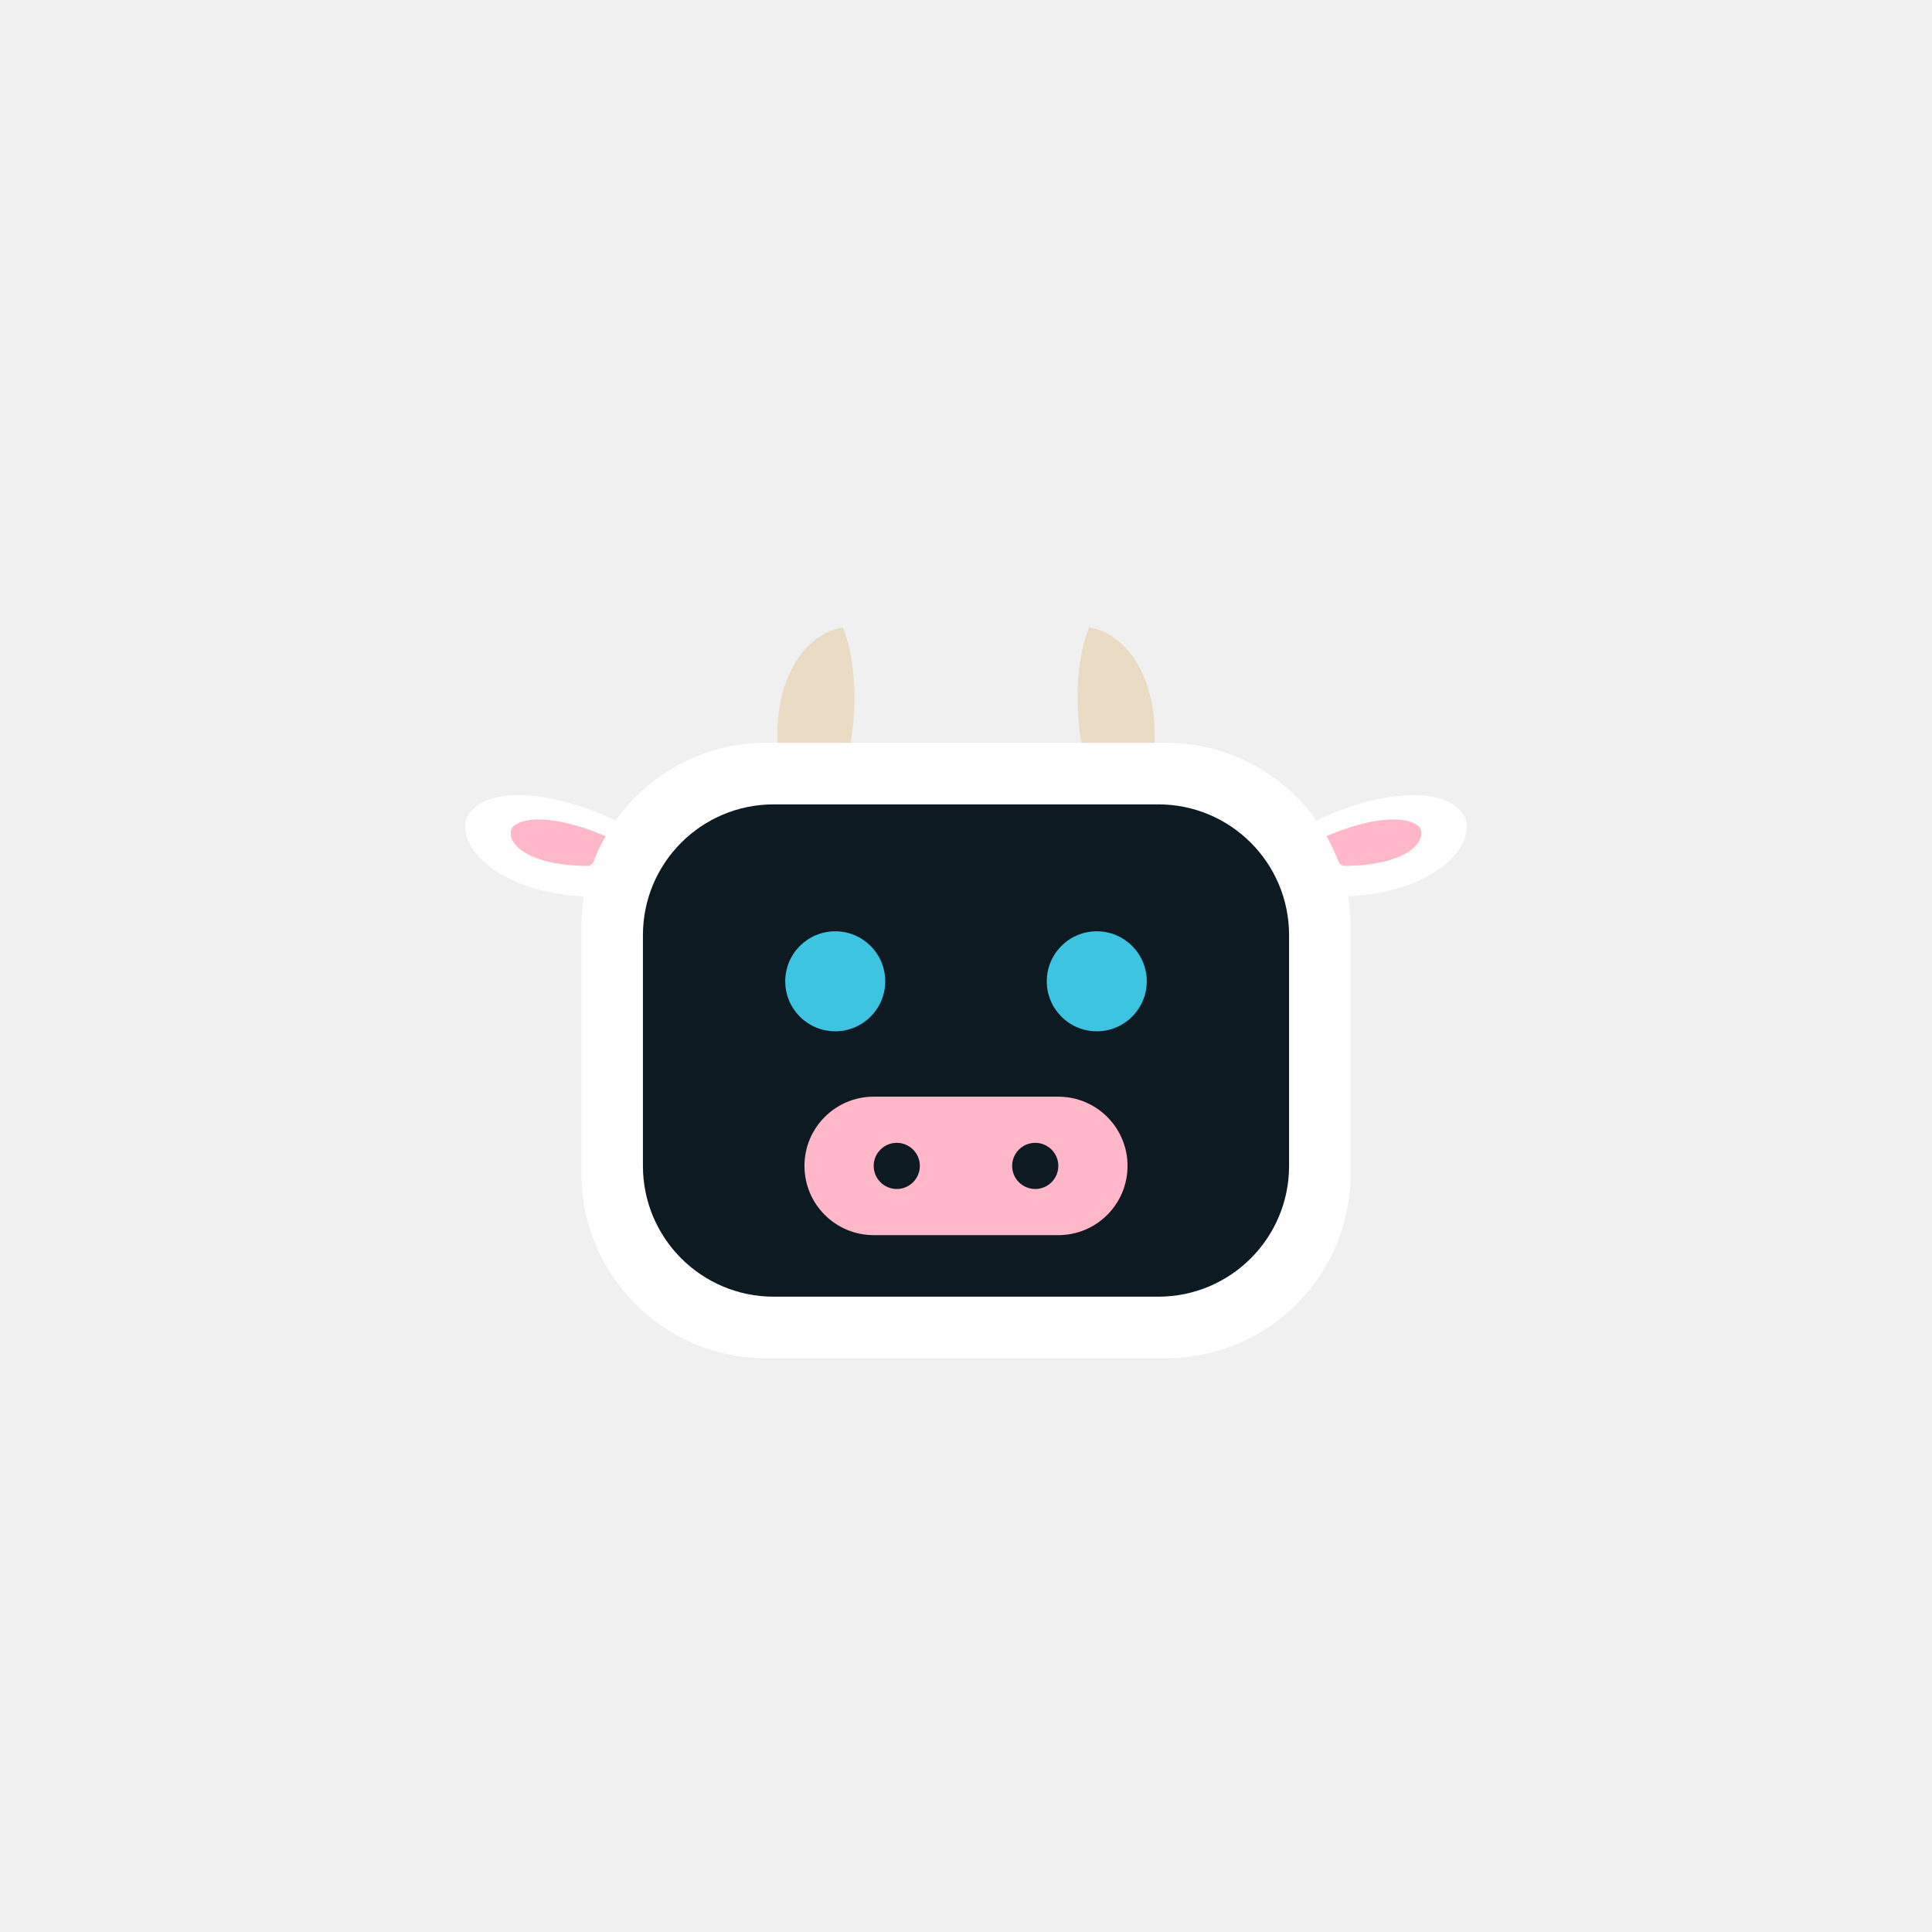
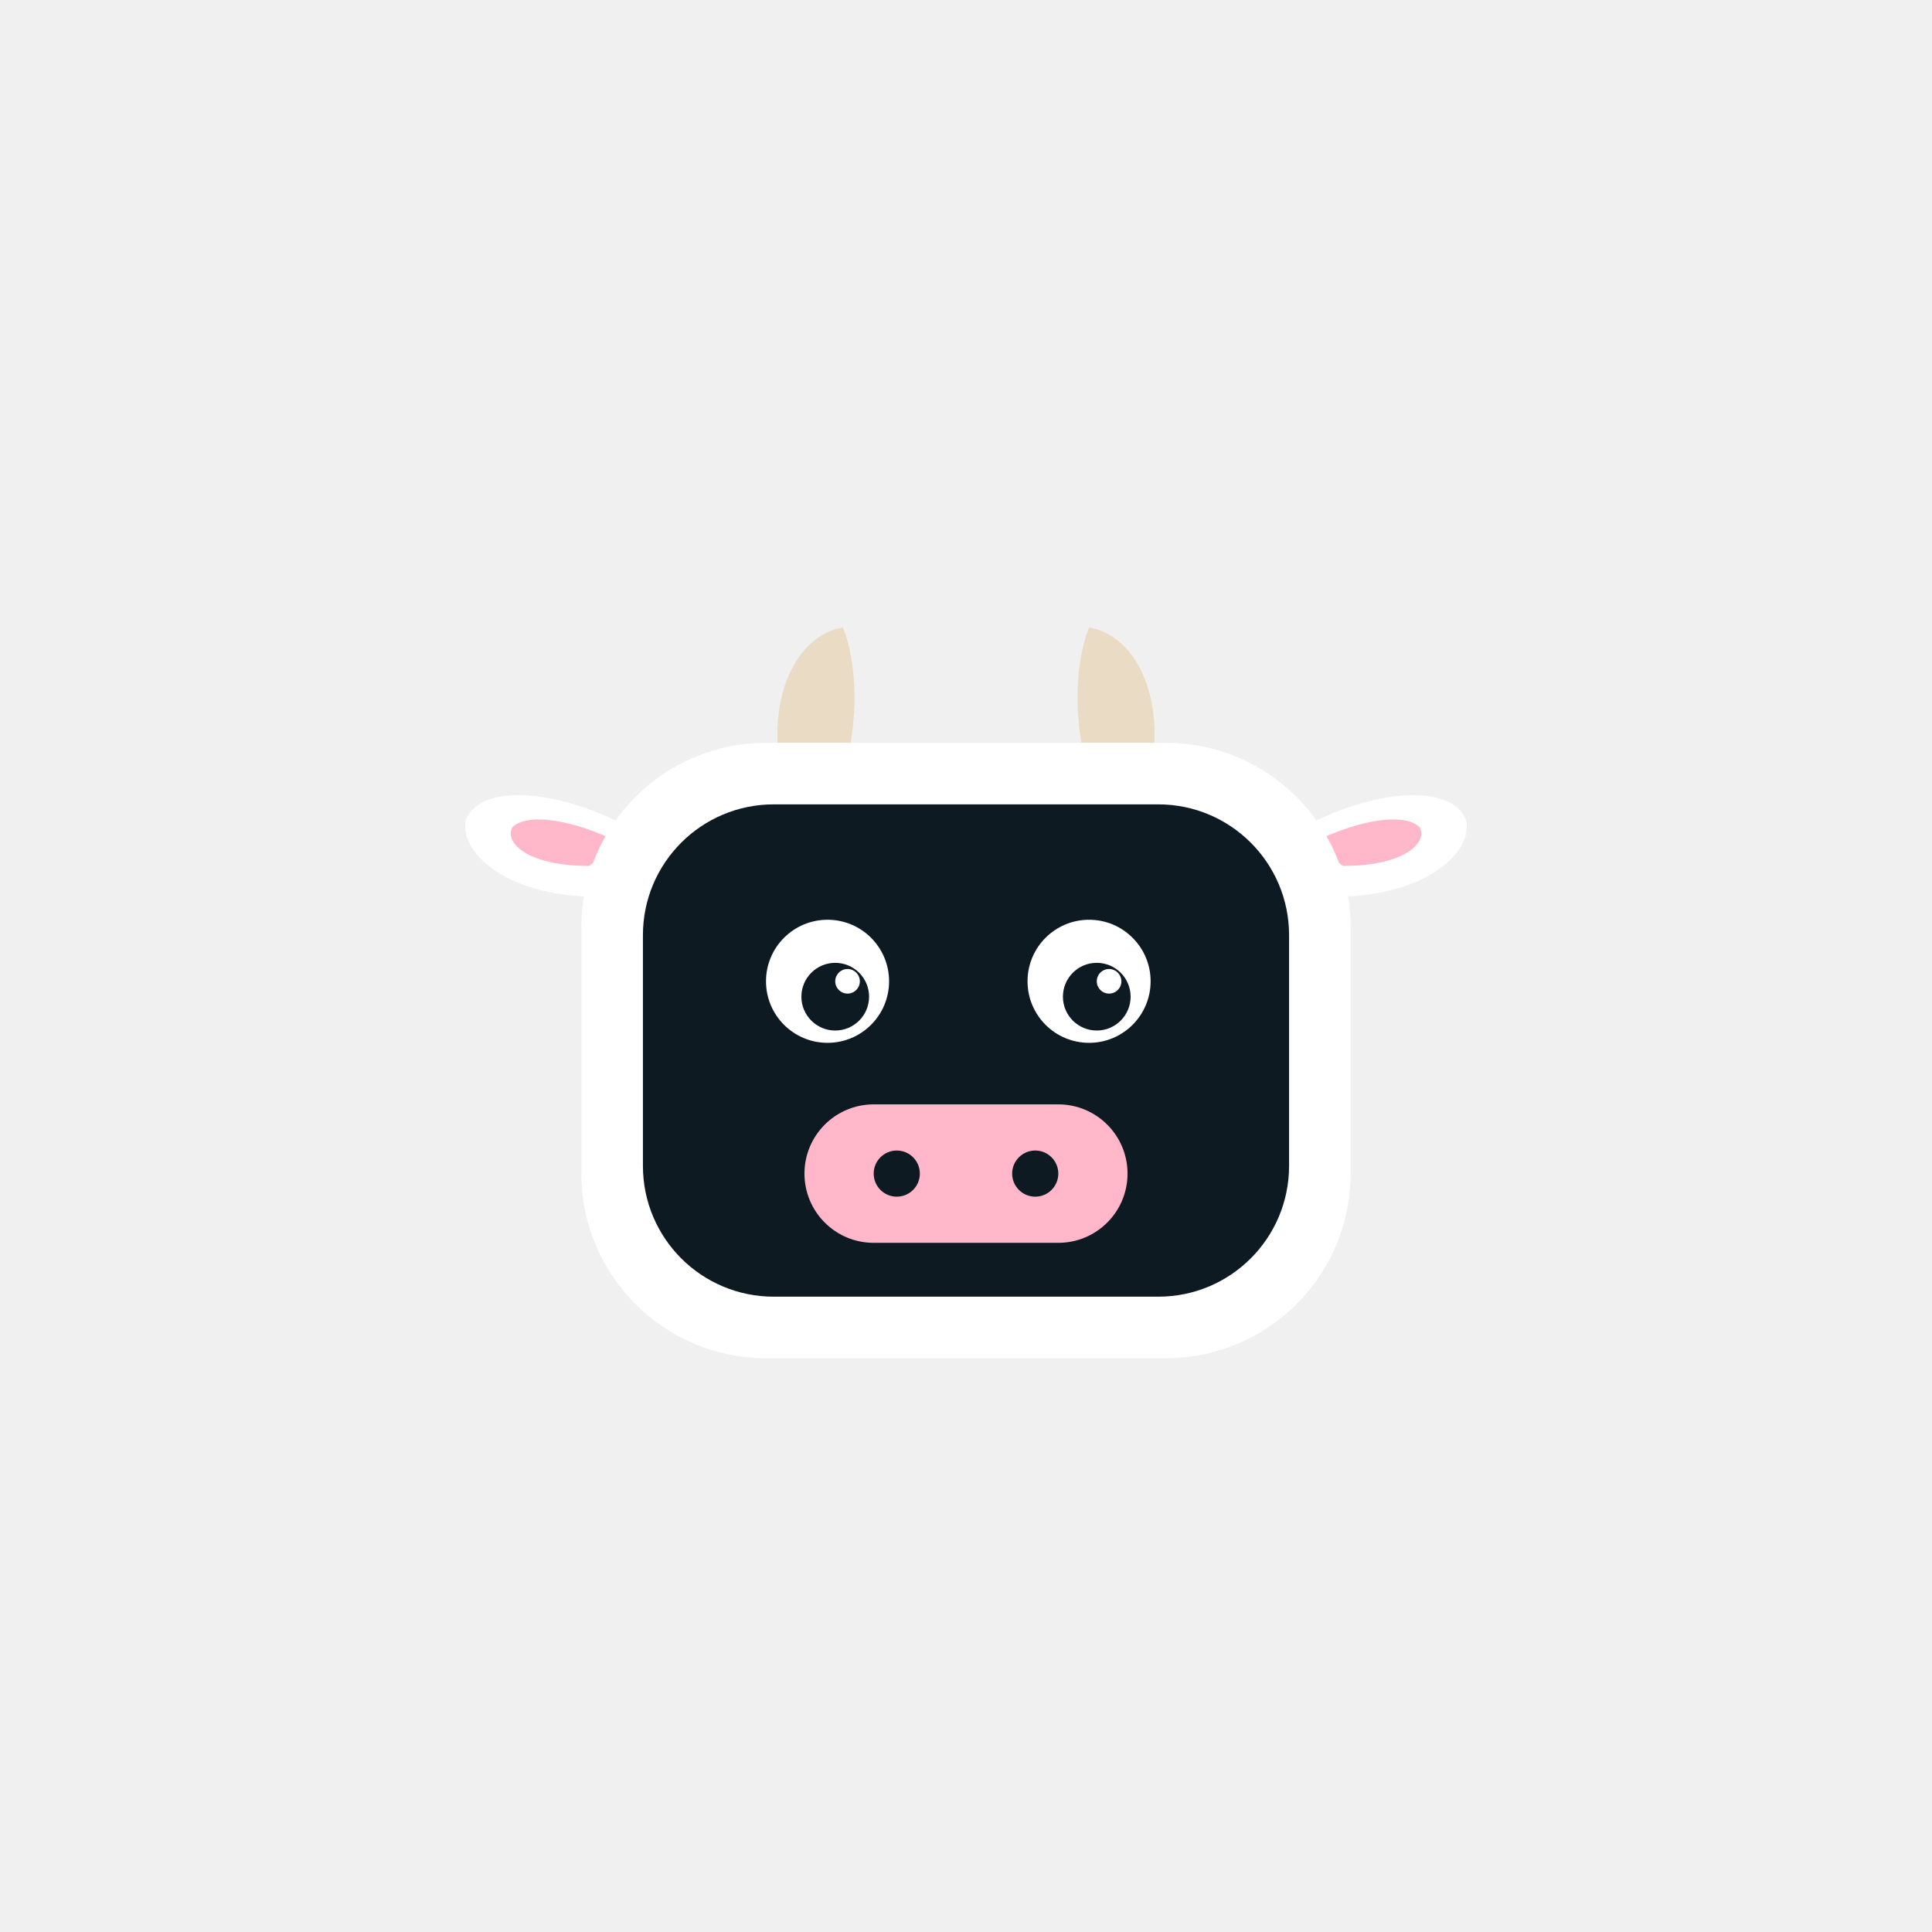
<svg xmlns="http://www.w3.org/2000/svg" viewBox="0 0 432 432" width="432" height="432">
  <g transform="translate(99.04,131.70) scale(1.72)">
    <path d="M44 24 C 42 14, 46 6, 52 5 C 54 10, 54 18, 52 24 Z" fill="#E9DBC4" />
    <path d="M92 24 C 94 14, 90 6, 84 5 C 82 10, 82 18, 84 24 Z" fill="#E9DBC4" />
    <path d="M20 40 C 8 40, 2 34, 3 30 C 5 25, 16 26, 26 32 Z" fill="#FFFFFF" />
    <path d="M116 40 C 128 40, 134 34, 133 30 C 131 25, 120 26, 110 32 Z" fill="#FFFFFF" />
    <path d="M19 36 C 11 36, 8 33, 9 31 C 11 29, 17 30, 23 33 Z" fill="#FFB7C9" />
    <path d="M117 36 C 125 36, 128 33, 127 31 C 125 29, 119 30, 113 33 Z" fill="#FFB7C9" />
    <rect x="18" y="20" width="100" height="80" rx="24" fill="#FFFFFF" />
    <rect x="26" y="28" width="84" height="64" rx="17" fill="#0E1A22" />
-     <circle cx="51" cy="51" r="6.5" fill="#3DC4E0" />
-     <circle cx="85" cy="51" r="6.5" fill="#3DC4E0" />
-     <rect x="47" y="66" width="42" height="18" rx="9" fill="#FFB7C9" />
-     <circle cx="59" cy="75" r="3" fill="#0E1A22" />
-     <circle cx="77" cy="75" r="3" fill="#0E1A22" />
+     <circle cx="50" cy="51" r="8" fill="#FFFFFF" />
+     <circle cx="51" cy="53" r="4.4" fill="#0E1A22" />
+     <circle cx="52.6" cy="51" r="1.6" fill="#FFFFFF" />
+     <circle cx="84" cy="51" r="8" fill="#FFFFFF" />
+     <circle cx="85" cy="53" r="4.4" fill="#0E1A22" />
+     <circle cx="86.6" cy="51" r="1.6" fill="#FFFFFF" />
+     <rect x="47" y="67" width="42" height="18" rx="9" fill="#FFB7C9" />
+     <circle cx="59" cy="76" r="3" fill="#0E1A22" />
+     <circle cx="77" cy="76" r="3" fill="#0E1A22" />
  </g>
</svg>
